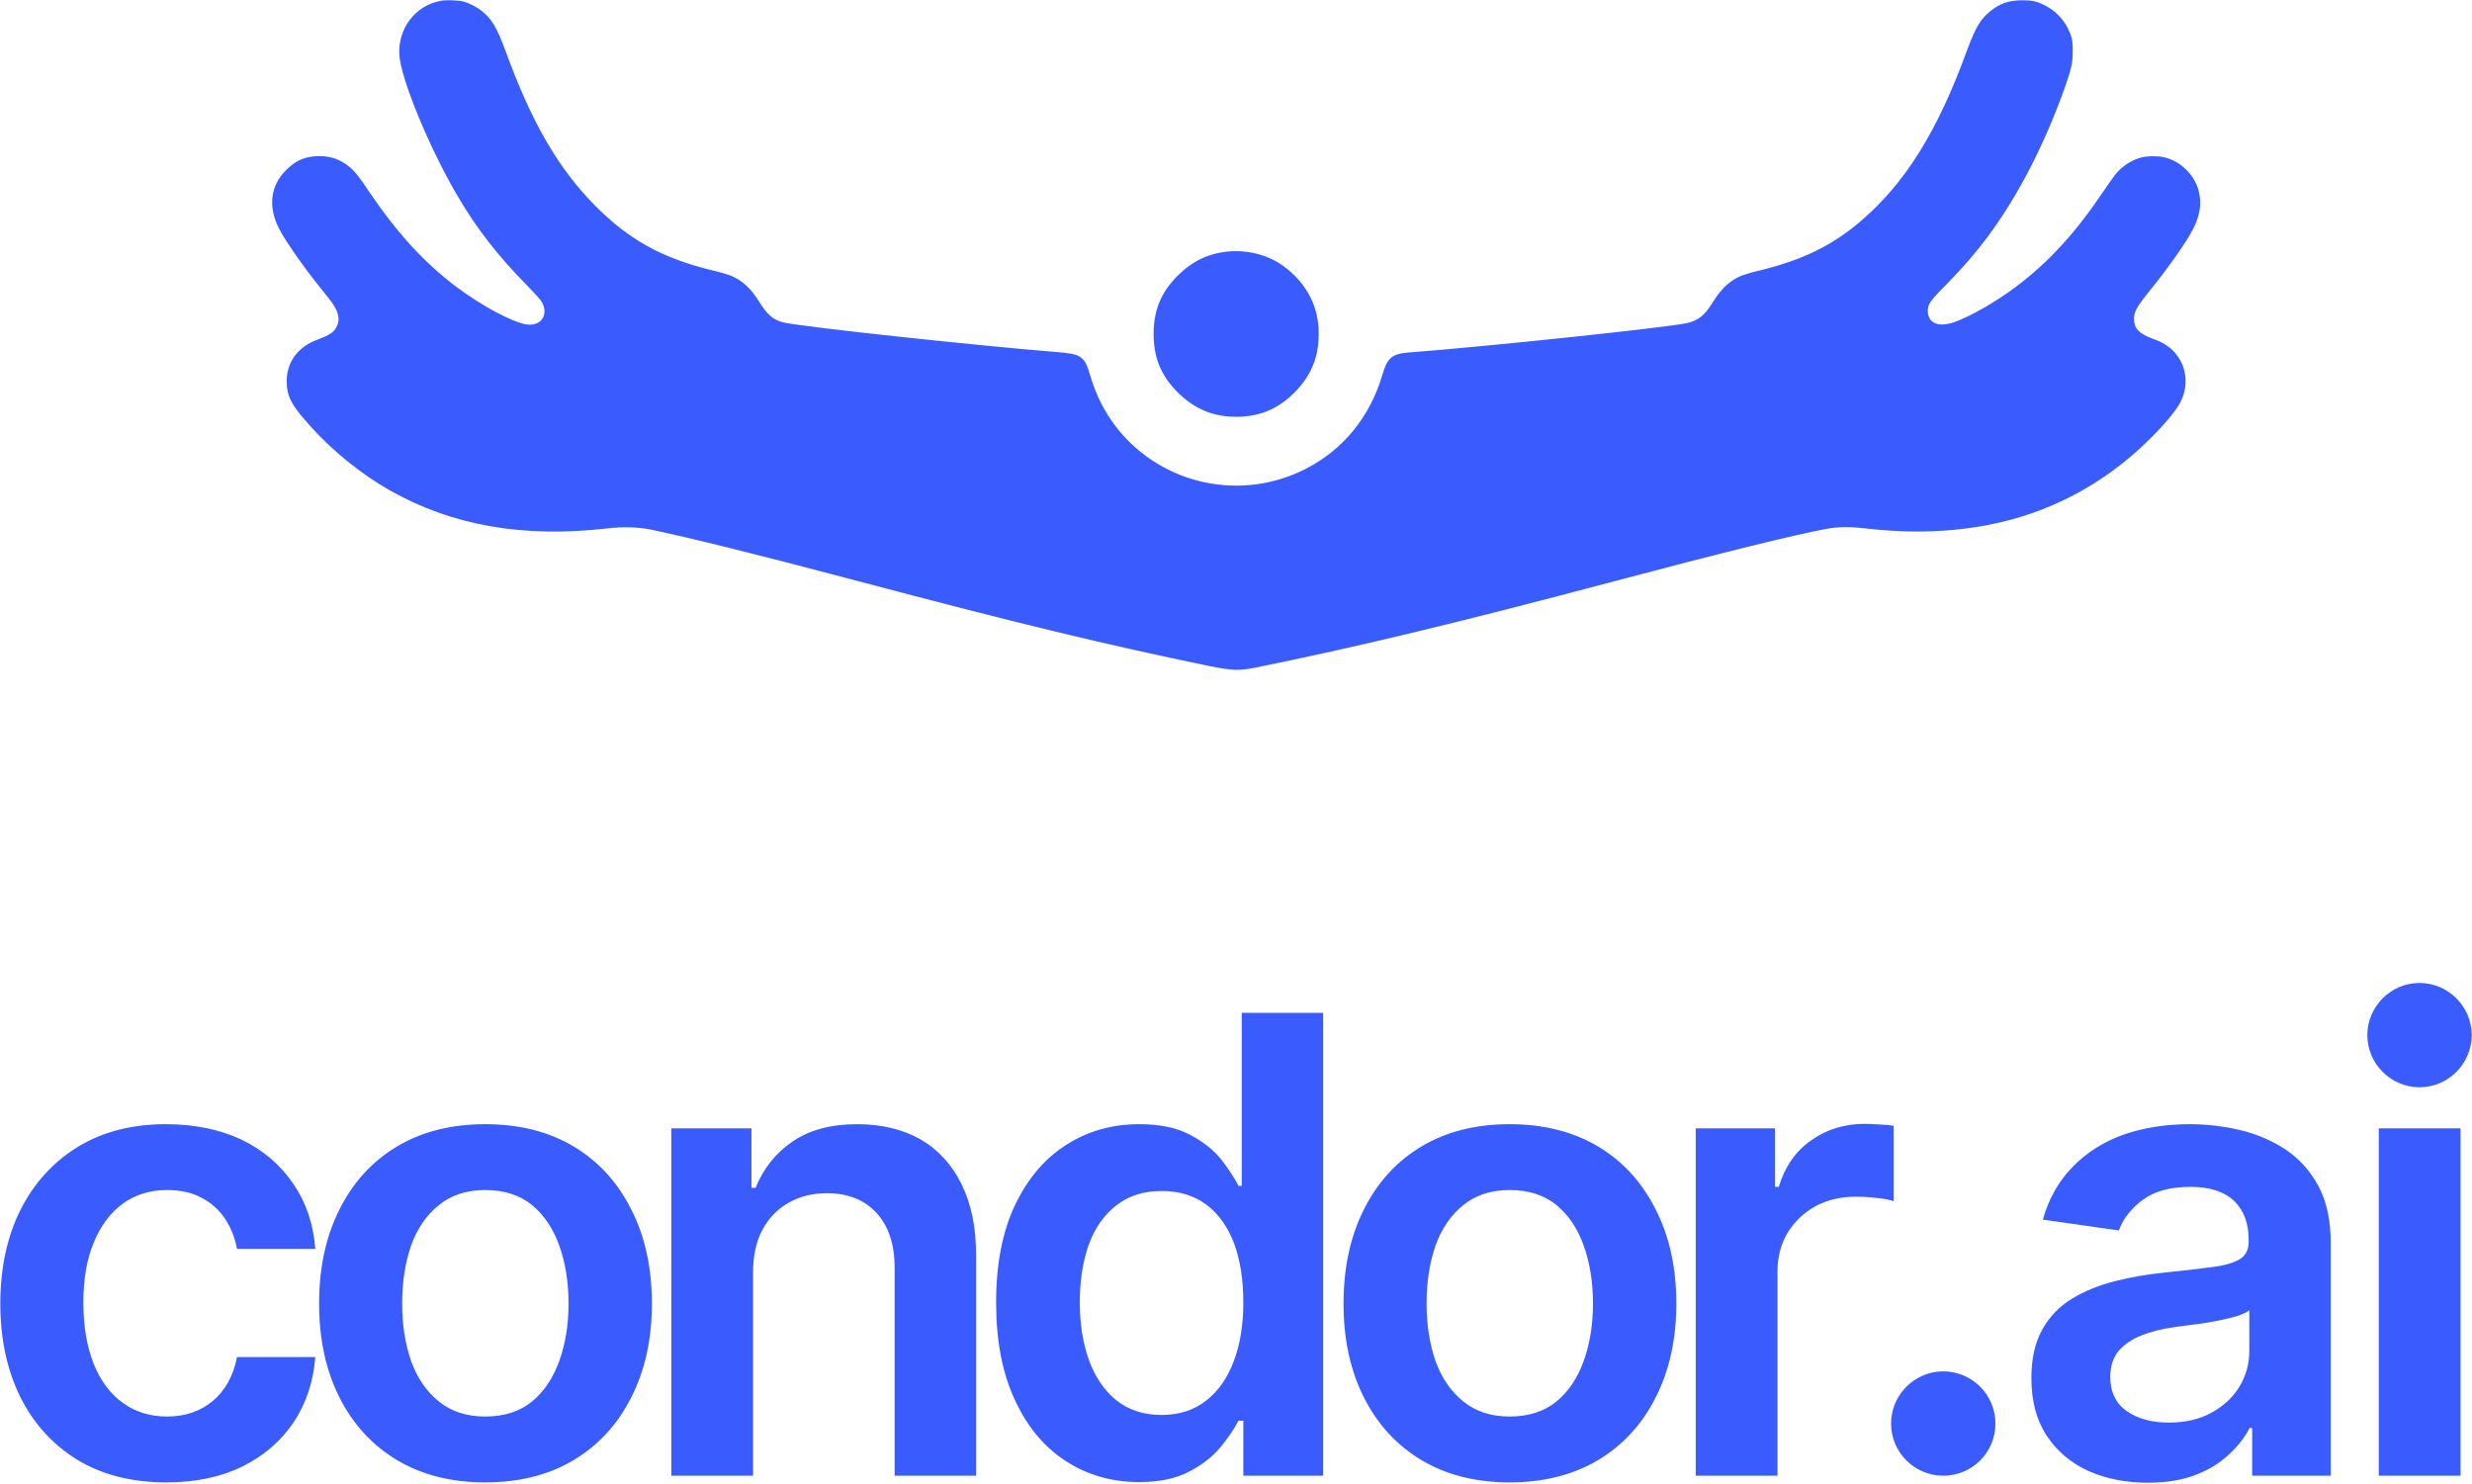
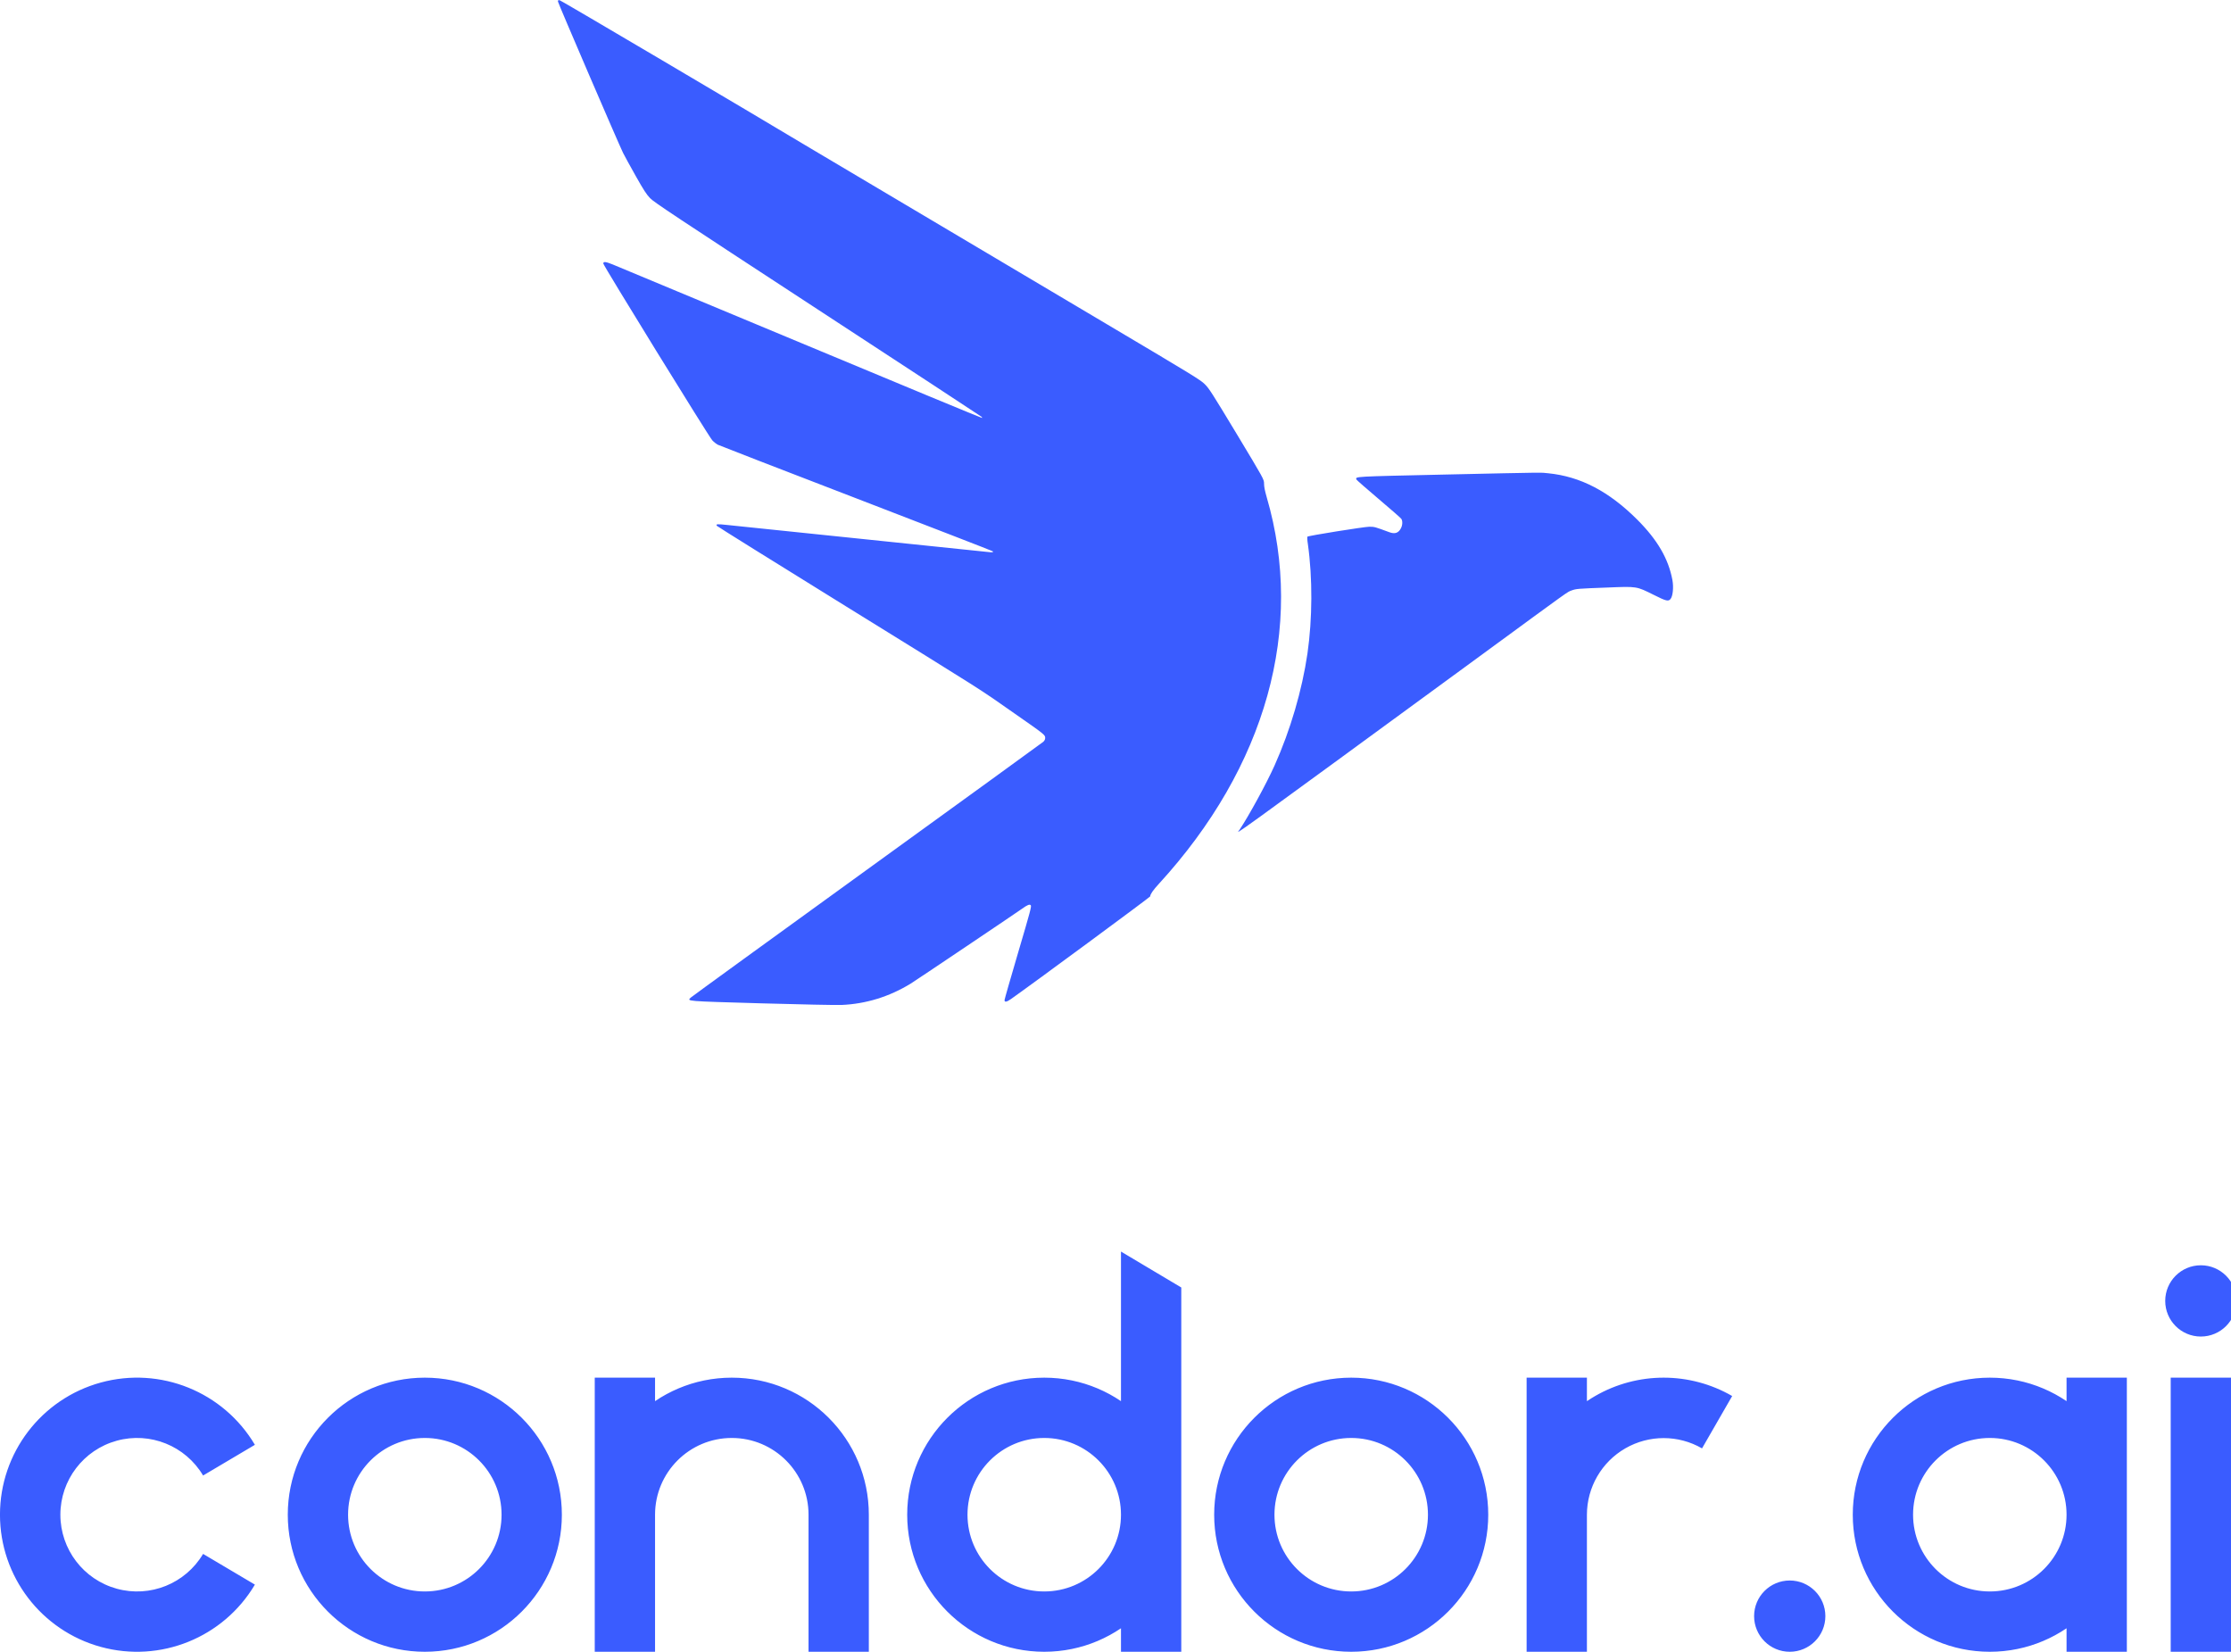
- <svg xmlns="http://www.w3.org/2000/svg" viewBox="0 0 777 466.2" fill="#3A5CFF" role="img" aria-label="condor.ai">
-   <path fill-rule="evenodd" transform="translate(85.5 0) scale(0.8235)" d="M   64.5   0.3 C   54.8   2,   48   10.8,   48.6   20.9 C   49.1   30,   60.2   56.9,   71.1   75.3 C   78.2   87.3,   86   97.4,   96.9   108.5 C   101.3   113.1,   102.6   114.5,   103.2   115.7 C   105.6   120.6,   102.3   124.8,   96.8   123.8 C   91.4   122.8,   80.2   116.8,   70.9   109.9 C   58.3   100.5,   47.9   89.2,   36.8   72.8 C   33.1   67.2,   31.5   65.3,   29.3   63.5 C   25.9   60.8,   22.5   59.6,   18   59.6 C   12.7   59.6,   9.1   61.2,   5.4   64.9 C   -0.7   70.9,   -1.6   79.1,   2.8   87.5 C   5.2   92.1,   12.1   102,   18   109.3 C   23.2   115.8,   23.5   116.2,   24.5   118.2 C   25.6   120.7,   25.7   122.7,   24.7   124.6 C   23.6   126.9,   22.2   127.8,   17   129.8 C   9.8   132.5,   5.6   138.3,   5.6   145.5 C   5.6   151.4,   7.5   154.9,   15.2   163.3 C   23.3   172.3,   34.4   181.2,   44.8   187.1 C   68.8   200.7,   95.8   205.4,   128.1   201.7 C   134.5   201,   139.7   201.2,   144.8   202.2 C   160.7   205.6,   183.5   211.2,   222.8   221.6 C   285   238.1,   318.3   246.1,   357.5   254.2 C   366.3   256,   369.2   256.1,   375.6   254.8 C   413.5   247.1,   450.5   238.3,   513.4   221.6 C   554.1   210.8,   581.4   204.1,   593.2   201.9 C   597.5   201.1,   601.9   201,   608   201.7 C   621.8   203.3,   634.8   203.3,   646.9   201.7 C   670.3   198.7,   691.1   189.6,   708.7   174.9 C   716.5   168.4,   724.5   159.9,   727.7   154.8 C   732.3   147.3,   730.9   138.1,   724.3   132.7 C   722.7   131.4,   720.7   130.3,   717.8   129.3 C   712.5   127.3,   710.7   125.3,   710.7   121.7 C   710.7   119,   711.6   117.3,   717   110.6 C   724.1   101.8,   730.7   92.4,   733.2   87.5 C   735.9   82.4,   736.6   77.6,   735.4   72.9 C   733.9   66.9,   728.7   61.7,   722.5   60.1 C   720.3   59.5,   715.7   59.5,   713.5   60.1 C   709.8   61.1,   706.5   63.2,   703.8   66.3 C   703.1   67.2,   701   70.1,   699.2   72.8 C   688.3   89,   678.2   100,   665.6   109.5 C   658.2   115.1,   647.9   121,   642   123 C   636.2   125,   632.3   123.5,   632   119.1 C   631.9   116.3,   632.6   115.1,   638.9   108.8 C   646.4   101,   649.8   97.1,   654.9   90.3 C   666.5   74.7,   676.6   55.1,   684.4   33.1 C   686.8   26.2,   687.3   24,   687.3   19.8 C   687.4   15.6,   687   14,   685.5   10.9 C   683.6   7.1,   680.4   3.9,   676.6   2 C   673.5   0.5,   671.9   0.1,   668   0.1 C   662.9   0.1,   659.3   1.4,   655.7   4.4 C   652   7.4,   650.2   10.6,   647   19.1 C   635.8   50,   623.4   69.9,   606.3   84.5 C   595.5   93.7,   584.5   99.1,   568.4   103.1 C   565.3   103.8,   562   104.8,   560.9   105.2 C   556.5   107.1,   553.3   110,   550.1   115.1 C   546.9   120.4,   544.4   122.4,   539.8   123.4 C   530.8   125.2,   463.7   132.3,   433.3   134.6 C   427.5   135.1,   425.6   136.8,   423.8   143.1 C   419.1   159.1,   408.8   171.8,   394.3   179.1 C   369.8   191.5,   340.1   185.1,   322.9   163.9 C   318   157.8,   314.6   151.1,   312.2   143.1 C   310.2   136,   308.8   135.1,   299.6   134.4 C   268.7   131.9,   202.6   124.8,   195.3   123.1 C   191.4   122.2,   189   120.2,   185.9   115.1 C   182.7   110,   179.5   107.1,   175.1   105.2 C   174   104.8,   170.7   103.8,   167.6   103.1 C   148.6   98.4,   136.3   91.5,   123.4   78.6 C   109.1   64.1,   99   46.6,   89   19.1 C   85.8   10.5,   83.9   7.3,   80.2   4.3 C   78.4   2.8,   75.3   1.2,   73.1   0.6 C   71.3   0.1,   66.4   -0.1,   64.5   0.3 M   365.1   96 C   357.4   96.7,   351.4   99.6,   345.7   105.2 C   339.3   111.6,   336.5   118.5,   336.5   127.5 C   336.5   136.5,   339.3   143.4,   345.7   149.8 C   352.1   156.1,   359.1   159.1,   368   159.1 C   376.9   159.1,   383.9   156.2,   390.3   149.8 C   396.6   143.4,   399.5   136.5,   399.5   127.5 C   399.6   117.2,   395   108.3,   386.5   101.9 C   380.7   97.5,   372.7   95.3,   365.1   96" />
-   <path transform="translate(0 308.9)" d="M  52.3   157.1L  52.3   157.1Q  36   157.1   24.3  150Q  12.6  142.8   6.3  130.1Q  0.1  117.4   0.1  100.9L  0.1  100.9Q  0.1  84.2   6.4  71.5Q  12.8  58.8   24.5  51.6Q  36.2  44.5   52.1  44.5L  52.1  44.5Q  65.5  44.5   75.8  49.3Q  86  54.2   92.1  63.1Q  98.2  71.9   99.1  83.7L  99.1  83.7L  74.5  83.7Q  73.5  78.4   70.7  74.2Q  67.9  70   63.3  67.6Q  58.8  65.2   52.5  65.2L  52.5  65.2Q  44.6  65.2   38.7  69.4Q  32.8  73.7   29.5  81.6Q  26.2  89.5   26.2  100.5L  26.2  100.5Q  26.2  111.6   29.4  119.7Q  32.6  127.8   38.6  132.1Q  44.5  136.4   52.5  136.4L  52.5  136.4Q  61  136.4   66.9  131.5Q  72.8  126.5   74.5  117.7L  74.5  117.7L  99.1  117.7Q  98.2  129.3   92.3  138.2Q  86.3  147.1   76.2  152.1Q  66   157.1   52.3   157.1ZM  152.5   157.1L  152.5   157.1Q  136.5   157.1   124.8  150.1Q  113.1  143.1   106.7  130.4Q  100.3  117.7   100.3  100.9L  100.3  100.9Q  100.3  84   106.7  71.3Q  113.1  58.5   124.8  51.5Q  136.5  44.5   152.5  44.5L  152.5  44.5Q  168.6  44.5   180.3  51.5Q  192  58.5   198.4  71.3Q  204.9  84   204.9  100.9L  204.9  100.9Q  204.9  117.7   198.4  130.4Q  192  143.1   180.3  150.1Q  168.6   157.1   152.5   157.1ZM  152.5  136.4L  152.5  136.4Q  161.4  136.4   167.2  131.7Q  172.9  127   175.8  118.9Q  178.7  110.8   178.7  100.9L  178.7  100.9Q  178.7  90.8   175.8  82.7Q  172.9  74.6   167.2  69.9Q  161.4  65.2   152.5  65.2L  152.5  65.2Q  143.8  65.2   138  69.9Q  132.1  74.6   129.2  82.7Q  126.4  90.8   126.4  100.9L  126.4  100.9Q  126.4  110.8   129.2  118.9Q  132.1  127   138  131.7Q  143.8  136.4   152.5  136.4ZM  236.7  91.1L  236.7  91.1L  236.7   155L  211   155L  211  45.8L  236.2  45.8L  236.2  64.5L  237.5  64.5Q  241.2  55.3   249.2  49.9Q  257.1  44.5   269.4  44.5L  269.4  44.5Q  280.8  44.5   289.2  49.2Q  297.6  54   302.2  63.3Q  306.8  72.5   306.8  85.6L  306.8  85.6L  306.8   155L  281.2   155L  281.2  89.6Q  281.2  78.6   275.5  72.4Q  269.8  66.2   259.9  66.2L  259.9  66.2Q  253.1  66.2   247.9  69.2Q  242.7  72.1   239.7  77.6Q  236.7  83.1   236.7  91.1ZM  358   157L  358   157Q  345.2   157   335  150.4Q  324.8  143.8   319  131.2Q  313.1  118.6   313.1  100.6L  313.1  100.6Q  313.1  82.3   319.1  69.8Q  325.1  57.3   335.3  50.9Q  345.4  44.5   358  44.5L  358  44.5Q  367.7  44.5   373.8  47.7Q  380  50.9   383.7  55.4Q  387.3  60   389.3  63.9L  389.3  63.9L  390.3  63.9L  390.3  9.5L  415.9  9.5L  415.9   155L  390.8   155L  390.8  137.7L  389.3  137.7Q  387.2  141.7   383.5  146.2Q  379.8  150.6   373.6  153.8Q  367.5   157   358   157ZM  365.1  135.9L  365.1  135.9Q  373.4  135.9   379.1  131.4Q  384.8  127   387.8  119Q  390.8  111.1   390.8  100.5L  390.8  100.5Q  390.8  89.9   387.9  82Q  384.9  74.1   379.2  69.8Q  373.4  65.5   365.1  65.5L  365.1  65.5Q  356.7  65.5   350.9  70Q  345.1  74.5   342.2  82.4Q  339.4  90.4   339.4  100.5L  339.4  100.5Q  339.4  110.7   342.3  118.7Q  345.2  126.7   350.9  131.3Q  356.7  135.9   365.1  135.9ZM  474.5   157.1L  474.5   157.1Q  458.5   157.1   446.8  150.1Q  435.1  143.1   428.7  130.4Q  422.3  117.7   422.3  100.9L  422.3  100.9Q  422.3  84   428.7  71.3Q  435.1  58.5   446.8  51.5Q  458.5  44.5   474.5  44.5L  474.5  44.5Q  490.5  44.5   502.3  51.5Q  514  58.5   520.4  71.3Q  526.9  84   526.9  100.9L  526.9  100.9Q  526.9  117.7   520.4  130.4Q  514  143.1   502.3  150.1Q  490.5   157.1   474.5   157.1ZM  474.5  136.4L  474.5  136.4Q  483.4  136.4   489.2  131.7Q  494.9  127   497.8  118.9Q  500.7  110.8   500.7  100.9L  500.7  100.9Q  500.7  90.8   497.8  82.7Q  494.9  74.6   489.2  69.9Q  483.4  65.2   474.5  65.2L  474.5  65.2Q  465.8  65.2   460  69.9Q  454.1  74.6   451.2  82.7Q  448.4  90.8   448.4  100.9L  448.4  100.9Q  448.4  110.8   451.2  118.9Q  454.1  127   460  131.7Q  465.8  136.4   474.5  136.4ZM  558.7   155L  533   155L  533  45.8L  557.9  45.8L  557.9  64.2L  559.1  64.2Q  562  54.6   569.4  49.5Q  576.7  44.4   586.1  44.4L  586.1  44.4Q  588.1  44.4   590.8  44.6Q  593.5  44.7   595.2  45L  595.2  45L  595.2  68.7Q  593.6  68.1   590.1  67.7Q  586.6  67.3   583.3  67.3L  583.3  67.3Q  576.2  67.3   570.6  70.3Q  565.1  73.4   561.9  78.6Q  558.7  83.9   558.7  90.9L  558.7  90.9L  558.7   155ZM  627.2   138.6C  627.2   147.7   619.9   155   610.8   155C  601.8   155   594.4   147.7   594.4   138.6C  594.4   129.6   601.8   122.2   610.8   122.2C  619.9   122.2   627.2   129.6   627.2   138.6ZM  675.1   157.2L  675.1   157.2Q  664.7   157.2   656.4  153.5Q  648.1  149.7   643.3  142.4Q  638.5  135.1   638.5  124.3L  638.5  124.3Q  638.5  115.2   641.9  109.1Q  645.3  103   651.2  99.4Q  657.1  95.8   664.6  93.9Q  672  92   679.9  91.2L  679.9  91.2Q  689.6  90.2   695.5  89.4Q  701.5  88.6   704.2  86.8Q  706.8  85.1   706.8  81.4L  706.8  81.4L  706.8  80.9Q  706.8  73   702.2  68.6Q  697.5  64.2   688.5  64.2L  688.5  64.2Q  679  64.2   673.5  68.3Q  668  72.4   666  77.9L  666  77.9L  642.1  74.5Q  644.9  64.6   651.5  57.9Q  658  51.2   667.4  47.8Q  676.9  44.5   688.3  44.5L  688.3  44.5Q  696.1  44.5   703.9  46.3Q  711.7  48.1   718.3  52.4Q  724.8  56.7   728.7  63.9Q  732.6  71.1   732.6  82L  732.6  82L  732.6   155L  707.9   155L  707.9  140L  707.1  140Q  704.8  144.5   700.5  148.4Q  696.3  152.4   690  154.8Q  683.7   157.2   675.1   157.2ZM  681.7  138.3L  681.7  138.3Q  689.5  138.3   695.1  135.2Q  700.8  132.1   703.9  127Q  707  121.9   707  115.8L  707  115.8L  707  103Q  705.8  104   702.9  104.9Q  700.1  105.7   696.5  106.4Q  692.9  107.1   689.4  107.5Q  685.9  108   683.4  108.3L  683.4  108.3Q  677.6  109.1   673.1  110.9Q  668.6  112.7   665.9  115.8Q  663.3  119   663.3  123.9L  663.3  123.9Q  663.3  131.1   668.5  134.7Q  673.6  138.3   681.7  138.3ZM  773.4   155L  747.7   155L  747.7  45.8L  773.4  45.8L  773.4   155ZM  776.9   16.5C  776.9   25.5   769.5   32.9   760.5   32.9C  751.5   32.9   744.1   25.5   744.1   16.5C  744.1   7.5   751.5   0.1   760.5   0.1C  769.5   0.1   776.9   7.5   776.9   16.5Z" />
+ <svg xmlns="http://www.w3.org/2000/svg" viewBox="0 0 814 602.6" fill="#3A5CFF" role="img" aria-label="condor.ai">
+   <path fill-rule="evenodd" transform="translate(203.5 0) scale(0.3709)" d="M   0.2   1.5 C   0.2   2.8,   59.3   140.2,   64.3   150.5 C   65.8   153.4,   71.3   163.6,   76.7   173.1 C   84.7   187.3,   87.3   191.2,   90.8   194.9 C   94.6   198.9,   114.9   212.3,   255.5   304.2 C   343.7   361.8,   416.3   409.4,   416.8   409.9 C   417.3   410.4,   417.6   410.9,   417.4   411.1 C   417.2   411.3,   336.9   378.1,   239   337.2 C   141.1   296.4,   57.8   261.7,   54   260.1 C   47.1   257.3,   44.8   257.1,   44.8   259.2 C   44.8   261.1,   148.9   430,   152.1   433.2 C   153.7   434.9,   156.2   436.8,   157.6   437.5 C   159   438.2,   220.3   462,   293.7   490.2 C   367.1   518.5,   427.4   541.8,   427.8   542.2 C   429   543.3,   427.6   543.5,   421.8   542.8 C   417.1   542.3,   313.2   531.5,   167   516.4 C   156.6   515.3,   155.4   515.4,   156.5   517.2 C   156.9   517.8,   213.9   553.3,   283.2   596.2 C   422.2   682.2,   413.6   676.7,   449.8   702.1 C   479.1   722.5,   479.5   722.9,   479.5   725.8 C   479.5   727.2,   478.9   728.4,   477.7   729.6 C   476.7   730.5,   398.6   787.1,   304.2   855.4 C   209.8   923.7,   131.8   980.3,   130.9   981.2 C   127   984.9,   124.8   984.7,   200.6   986.9 C   238.7   988,   274   988.7,   279   988.5 C   303.1   987.5,   326.1   980.4,   347.2   967.5 C   351.6   964.8,   450.5   898.3,   456.8   893.8 C   462.1   890,   464.2   889.2,   465.3   890.4 C   466.2   891.3,   464.9   896.3,   452.9   936.9 C   445.5   962,   439.5   983,   439.5   983.7 C   439.5   986,   441.5   985.7,   445.8   982.7 C   464.4   969.7,   582.8   882.4,   582.8   881.7 C   582.8   879.6,   585.7   875.5,   591.2   869.5 C   696.9   754.2,   735   617.6,   697.4   489 C   695.6   482.7,   694.8   478.8,   694.8   475.8 C   694.8   471.5,   694.8   471.5,   668   427 C   643.6   386.6,   640.7   382,   636.5   377.9 C   632.2   373.6,   624.8   369.1,   541.2   319.5 C   426   251.2,   254.6   149.5,   248.5   145.8 C   188   109.5,   3.3   0.5,   2   0.3 C   0.5   0,   0.2   0.1,   0.2   1.5 M   871.6   466.8 C   782.2   468.8,   784.5   468.6,   785.7   471.7 C   785.9   472.2,   795.7   480.8,   807.4   490.7 C   819.2   500.7,   829.3   509.5,   829.8   510.3 C   831.2   512.3,   831.1   516.4,   829.5   519.5 C   827.1   524.3,   823.5   525.5,   818.1   523.5 C   803.7   518.2,   803.5   518.1,   798.3   518.1 C   793   518.2,   738.4   526.9,   737.4   527.9 C   737.2   528.2,   737.3   531.5,   737.9   535.1 C   742.6   568.5,   742.4   608.6,   737.5   642.8 C   732.2   679,   720.7   718.2,   705.2   752.8 C   697.3   770.5,   679.9   802.4,   670.6   816.3 C   667.6   820.7,   651.7   832.2,   904.2   647.5 C   998.9   578.1,   992.8   582.5,   997.3   580.8 C   1001.8   579.1,   1003.3   579,   1032.6   577.9 C   1061.9   576.7,   1061   576.6,   1078.3   585.2 C   1090.4   591.3,   1092.6   591.8,   1094.7   589.1 C   1097   586.2,   1097.8   577.5,   1096.5   570.5 C   1092.6   549.6,   1081.8   531,   1061.9   511.1 C   1034   483.3,   1006.1   468.7,   974.3   465.5 C   966.1   464.7,   975.6   464.5,   871.6   466.8" />
+   <path transform="translate(0 456.6)" d="M93 121.5A50 50 0 1 1 93 70.5L74.1 81.7A28 28 0 1 0 74.1 110.3ZM105 96A50 50 0 1 1 205 96A50 50 0 1 1 105 96ZM127 96A28 28 0 1 0 183 96A28 28 0 1 0 127 96ZM217 46H239V146H217ZM217 96A50 50 0 0 1 317 96L295 96A28 28 0 0 0 239 96ZM295 96H317V146H295ZM331 96A50 50 0 1 1 431 96A50 50 0 1 1 331 96ZM353 96A28 28 0 1 0 409 96A28 28 0 1 0 353 96ZM409 0L431 13.1V146H409ZM443 96A50 50 0 1 1 543 96A50 50 0 1 1 443 96ZM465 96A28 28 0 1 0 521 96A28 28 0 1 0 465 96ZM557 46H579V146H557ZM557 96A50 50 0 0 1 632 52.7L621 71.8A28 28 0 0 0 579 96ZM640 133A13 13 0 1 1 666 133A13 13 0 1 1 640 133ZM676 96A50 50 0 1 1 776 96A50 50 0 1 1 676 96ZM698 96A28 28 0 1 0 754 96A28 28 0 1 0 698 96ZM754 46H776V146H754ZM792 46H814V146H792ZM790 18A13 13 0 1 1 816 18A13 13 0 1 1 790 18Z" />
</svg>
